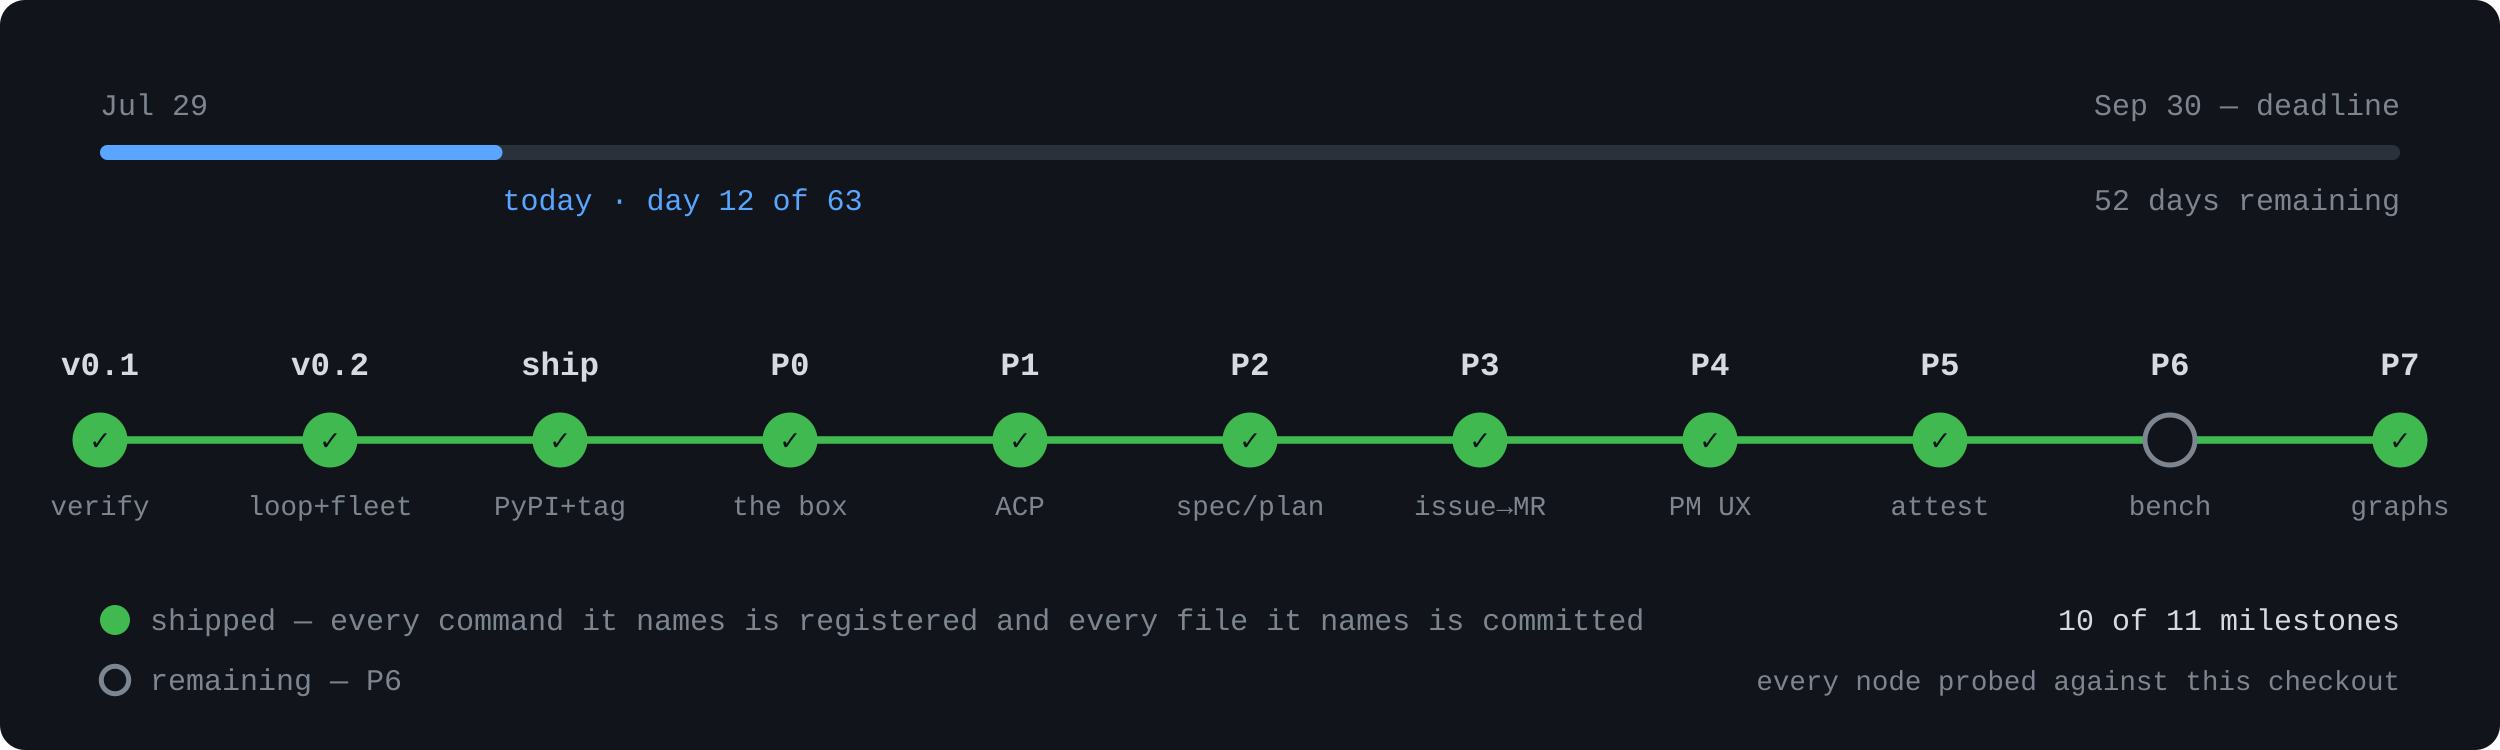
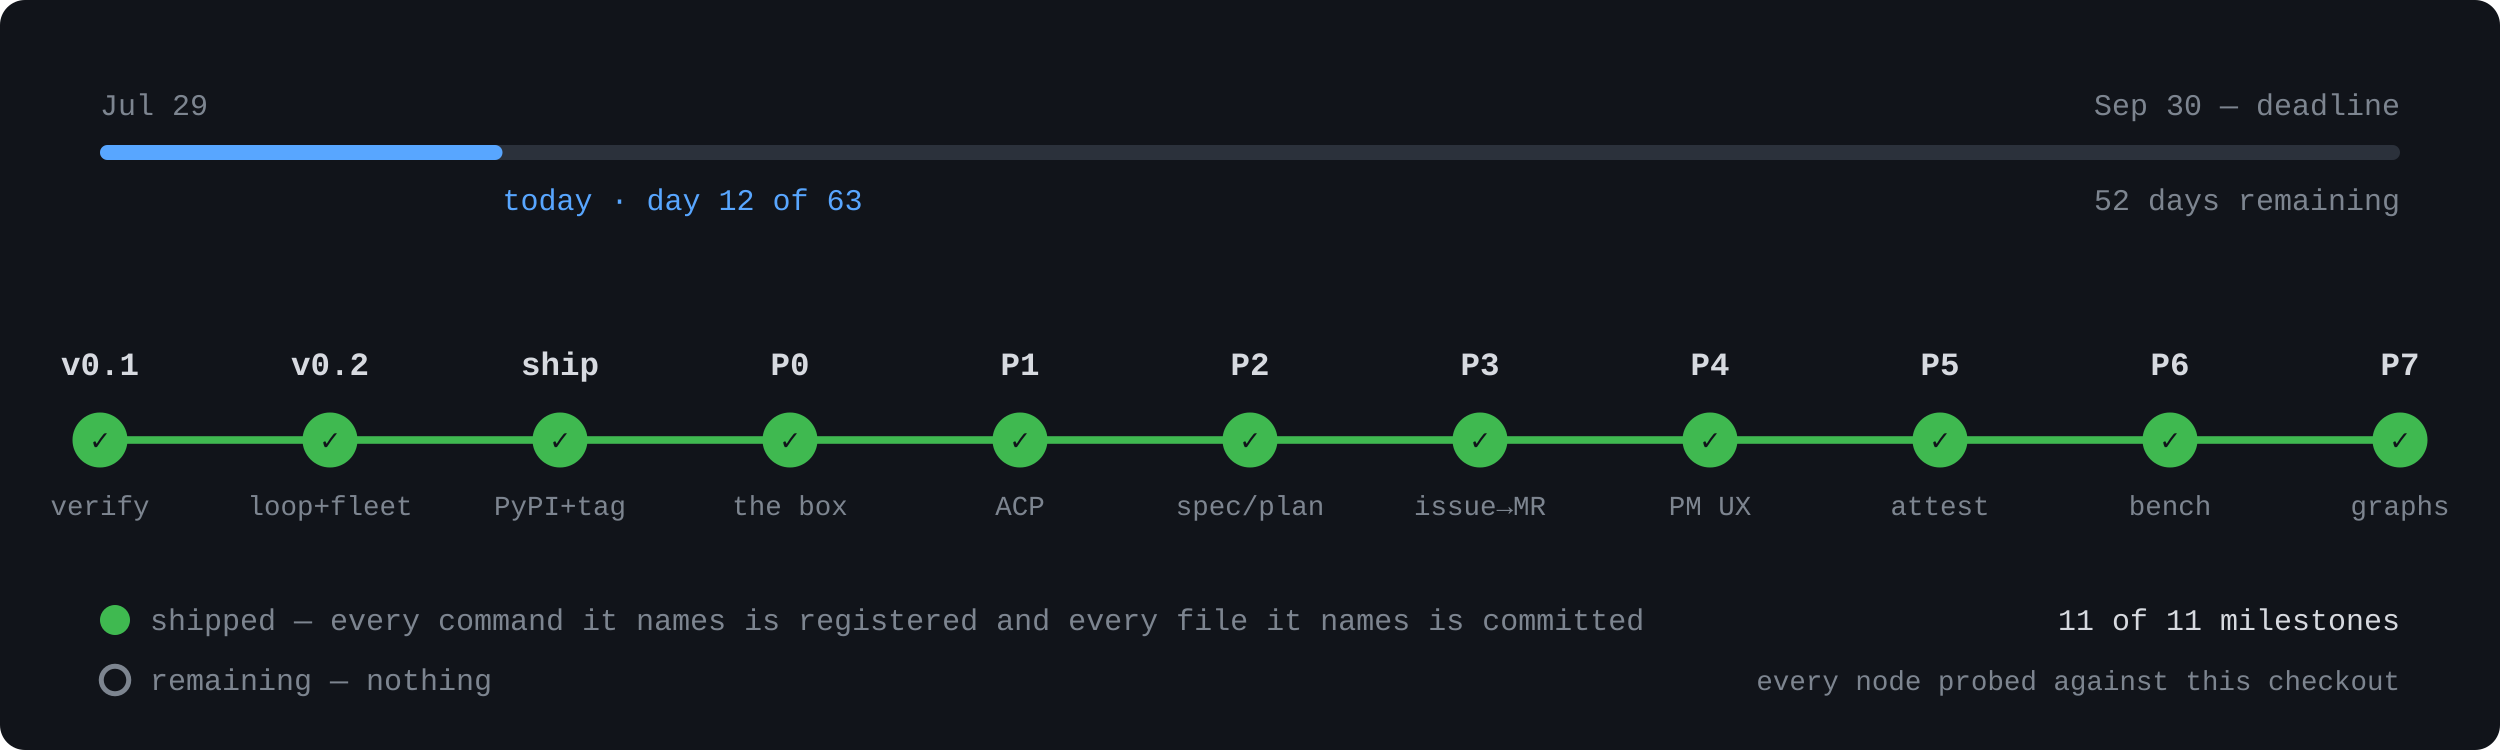
- <svg xmlns="http://www.w3.org/2000/svg" width="1000" height="300" viewBox="0 0 1000 300" font-family="ui-monospace,SFMono-Regular,'SF Mono',Menlo,Consolas,'Liberation Mono',monospace" role="img" aria-label="Wringer roadmap — 10 of 11 milestones shipped">
+ <svg xmlns="http://www.w3.org/2000/svg" width="1000" height="300" viewBox="0 0 1000 300" font-family="ui-monospace,SFMono-Regular,'SF Mono',Menlo,Consolas,'Liberation Mono',monospace" role="img" aria-label="Wringer roadmap — 11 of 11 milestones shipped">
  <rect width="100%" height="100%" rx="10" fill="#11141a" />
  <text x="40" y="46" fill="#7d8590" font-size="12">Jul 29</text>
  <text x="960" y="46" fill="#7d8590" font-size="12" text-anchor="end">Sep 30 — deadline</text>
  <rect x="40" y="58" width="920" height="6" rx="3" fill="#2b313b" />
  <rect x="40" y="58" width="161" height="6" rx="3" fill="#58a6ff" />
  <text x="201" y="84" fill="#58a6ff" font-size="12">today · day 12 of 63</text>
  <text x="960" y="84" fill="#7d8590" font-size="12" text-anchor="end">52 days remaining</text>
  <line x1="40" y1="176" x2="960" y2="176" stroke="#2b313b" stroke-width="3" />
  <line x1="40" y1="176" x2="960" y2="176" stroke="#3fb950" stroke-width="3" />
  <text x="40" y="150" fill="#d7dae0" font-size="13" font-weight="600" text-anchor="middle">v0.1</text>
  <circle cx="40" cy="176" r="11" fill="#3fb950" />
  <text x="40" y="180" fill="#11141a" font-size="12" font-weight="700" text-anchor="middle">✓</text>
  <text x="40" y="206" fill="#7d8590" font-size="11" text-anchor="middle">verify</text>
  <text x="132" y="150" fill="#d7dae0" font-size="13" font-weight="600" text-anchor="middle">v0.2</text>
  <circle cx="132" cy="176" r="11" fill="#3fb950" />
  <text x="132" y="180" fill="#11141a" font-size="12" font-weight="700" text-anchor="middle">✓</text>
  <text x="132" y="206" fill="#7d8590" font-size="11" text-anchor="middle">loop+fleet</text>
  <text x="224" y="150" fill="#d7dae0" font-size="13" font-weight="600" text-anchor="middle">ship</text>
  <circle cx="224" cy="176" r="11" fill="#3fb950" />
  <text x="224" y="180" fill="#11141a" font-size="12" font-weight="700" text-anchor="middle">✓</text>
  <text x="224" y="206" fill="#7d8590" font-size="11" text-anchor="middle">PyPI+tag</text>
  <text x="316" y="150" fill="#d7dae0" font-size="13" font-weight="600" text-anchor="middle">P0</text>
  <circle cx="316" cy="176" r="11" fill="#3fb950" />
  <text x="316" y="180" fill="#11141a" font-size="12" font-weight="700" text-anchor="middle">✓</text>
  <text x="316" y="206" fill="#7d8590" font-size="11" text-anchor="middle">the box</text>
  <text x="408" y="150" fill="#d7dae0" font-size="13" font-weight="600" text-anchor="middle">P1</text>
  <circle cx="408" cy="176" r="11" fill="#3fb950" />
  <text x="408" y="180" fill="#11141a" font-size="12" font-weight="700" text-anchor="middle">✓</text>
  <text x="408" y="206" fill="#7d8590" font-size="11" text-anchor="middle">ACP</text>
  <text x="500" y="150" fill="#d7dae0" font-size="13" font-weight="600" text-anchor="middle">P2</text>
  <circle cx="500" cy="176" r="11" fill="#3fb950" />
  <text x="500" y="180" fill="#11141a" font-size="12" font-weight="700" text-anchor="middle">✓</text>
  <text x="500" y="206" fill="#7d8590" font-size="11" text-anchor="middle">spec/plan</text>
  <text x="592" y="150" fill="#d7dae0" font-size="13" font-weight="600" text-anchor="middle">P3</text>
  <circle cx="592" cy="176" r="11" fill="#3fb950" />
  <text x="592" y="180" fill="#11141a" font-size="12" font-weight="700" text-anchor="middle">✓</text>
  <text x="592" y="206" fill="#7d8590" font-size="11" text-anchor="middle">issue→MR</text>
  <text x="684" y="150" fill="#d7dae0" font-size="13" font-weight="600" text-anchor="middle">P4</text>
  <circle cx="684" cy="176" r="11" fill="#3fb950" />
  <text x="684" y="180" fill="#11141a" font-size="12" font-weight="700" text-anchor="middle">✓</text>
  <text x="684" y="206" fill="#7d8590" font-size="11" text-anchor="middle">PM UX</text>
  <text x="776" y="150" fill="#d7dae0" font-size="13" font-weight="600" text-anchor="middle">P5</text>
  <circle cx="776" cy="176" r="11" fill="#3fb950" />
  <text x="776" y="180" fill="#11141a" font-size="12" font-weight="700" text-anchor="middle">✓</text>
  <text x="776" y="206" fill="#7d8590" font-size="11" text-anchor="middle">attest</text>
  <text x="868" y="150" fill="#d7dae0" font-size="13" font-weight="600" text-anchor="middle">P6</text>
-   <circle cx="868" cy="176" r="10" fill="#11141a" stroke="#7d8590" stroke-width="2" />
+   <circle cx="868" cy="176" r="11" fill="#3fb950" />
+   <text x="868" y="180" fill="#11141a" font-size="12" font-weight="700" text-anchor="middle">✓</text>
  <text x="868" y="206" fill="#7d8590" font-size="11" text-anchor="middle">bench</text>
  <text x="960" y="150" fill="#d7dae0" font-size="13" font-weight="600" text-anchor="middle">P7</text>
  <circle cx="960" cy="176" r="11" fill="#3fb950" />
  <text x="960" y="180" fill="#11141a" font-size="12" font-weight="700" text-anchor="middle">✓</text>
  <text x="960" y="206" fill="#7d8590" font-size="11" text-anchor="middle">graphs</text>
  <circle cx="46" cy="248" r="6" fill="#3fb950" />
  <text x="60" y="252" fill="#7d8590" font-size="12">shipped — every command it names is registered and every file it names is committed</text>
  <circle cx="46" cy="272" r="5.5" fill="#11141a" stroke="#7d8590" stroke-width="2" />
-   <text x="60" y="276" fill="#7d8590" font-size="12">remaining — P6</text>
-   <text x="960" y="252" fill="#d7dae0" font-size="12" text-anchor="end">10 of 11 milestones</text>
+   <text x="60" y="276" fill="#7d8590" font-size="12">remaining — nothing</text>
+   <text x="960" y="252" fill="#d7dae0" font-size="12" text-anchor="end">11 of 11 milestones</text>
  <text x="960" y="276" fill="#7d8590" font-size="11" text-anchor="end">every node probed against this checkout</text>
</svg>
